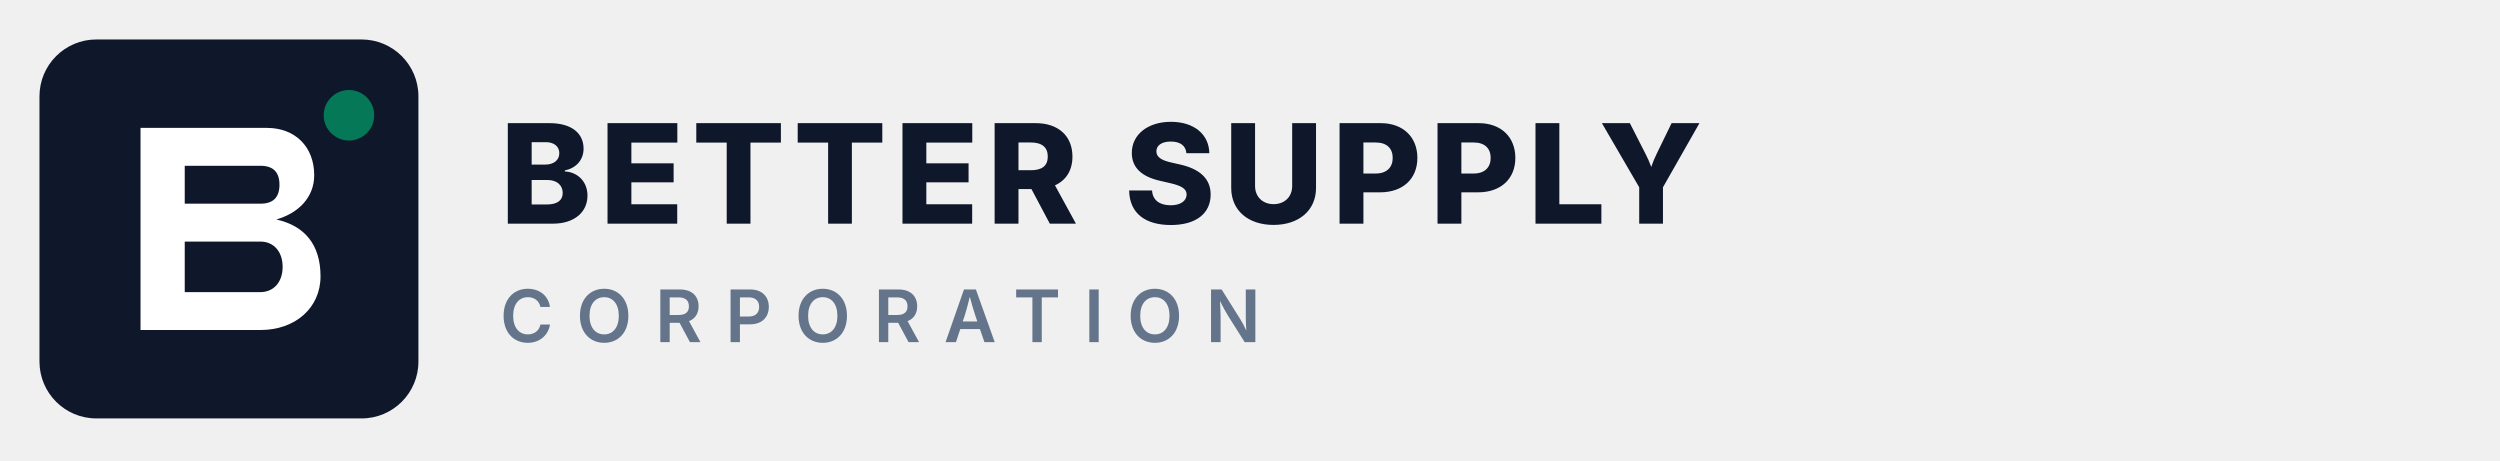
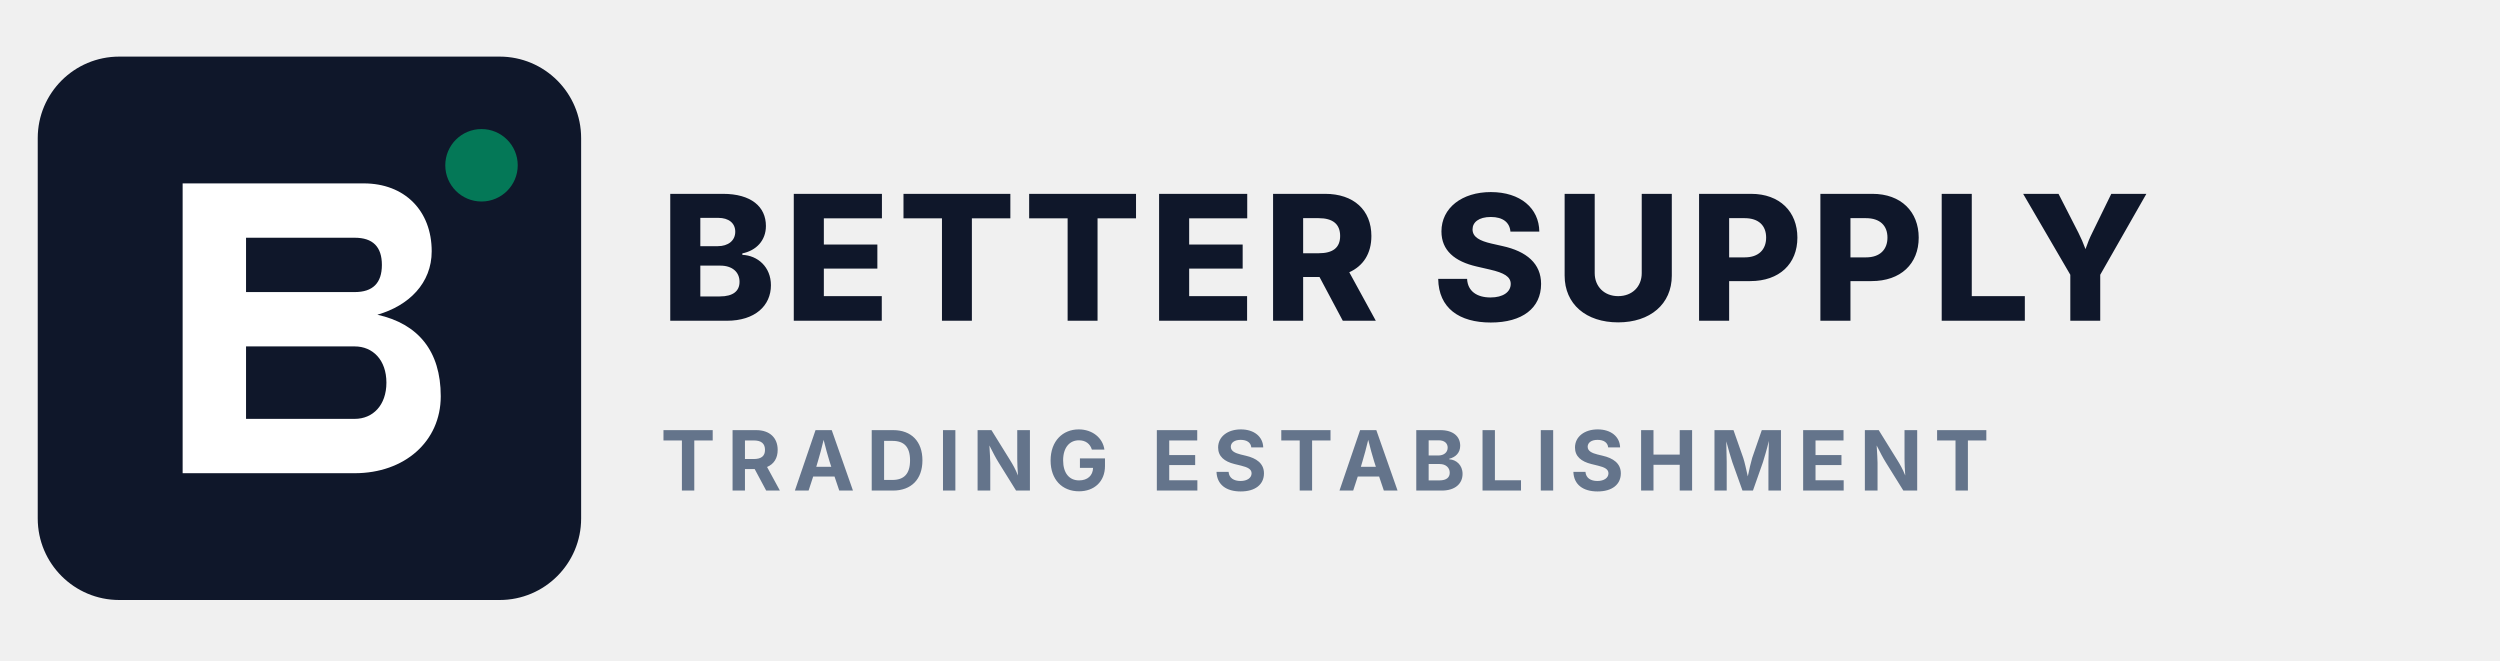
- <svg xmlns="http://www.w3.org/2000/svg" viewBox="0 0 380 70" width="380" height="70" fill="none">
-   <g transform="translate(6, 6) scale(0.48)">
+ <svg xmlns="http://www.w3.org/2000/svg" viewBox="0 0 265 70" width="265" height="70" fill="none">
+   <g transform="translate(4, 6) scale(0.48)">
    <rect width="120" height="120" rx="18" fill="#0F172A" />
    <path d="M32 28 H72 C81 28 87 34 87 43 C87 50 82 55 75 57 C84 59 89 65 89 75 C89 85 81 92 70 92 H32 V28 Z M46 40 V52 H70 C74 52 76 50 76 46 C76 42 74 40 70 40 H46 Z M46 64 V80 H70 C74 80 77 77 77 72 C77 67 74 64 70 64 H46 Z" fill="#FFFFFF" />
    <circle cx="98" cy="24" r="8" fill="#047857" />
  </g>
-   <text x="76" y="34" font-family="'Montserrat', 'Inter', -apple-system, sans-serif" font-size="21" font-weight="800" letter-spacing="1.2" fill="#0F172A">BETTER SUPPLY</text>
-   <text x="76" y="52" font-family="'Inter', -apple-system, sans-serif" font-size="11" font-weight="600" letter-spacing="3.5" fill="#64748B">CORPORATION</text>
+   <text x="70" y="34" font-family="'Montserrat', 'Inter', -apple-system, sans-serif" font-size="18.5" font-weight="800" letter-spacing="0.8" fill="#0F172A">BETTER SUPPLY</text>
+   <text x="70" y="52" font-family="'Inter', -apple-system, sans-serif" font-size="8.8" font-weight="700" letter-spacing="1.2" fill="#64748B">TRADING ESTABLISHMENT</text>
</svg>
